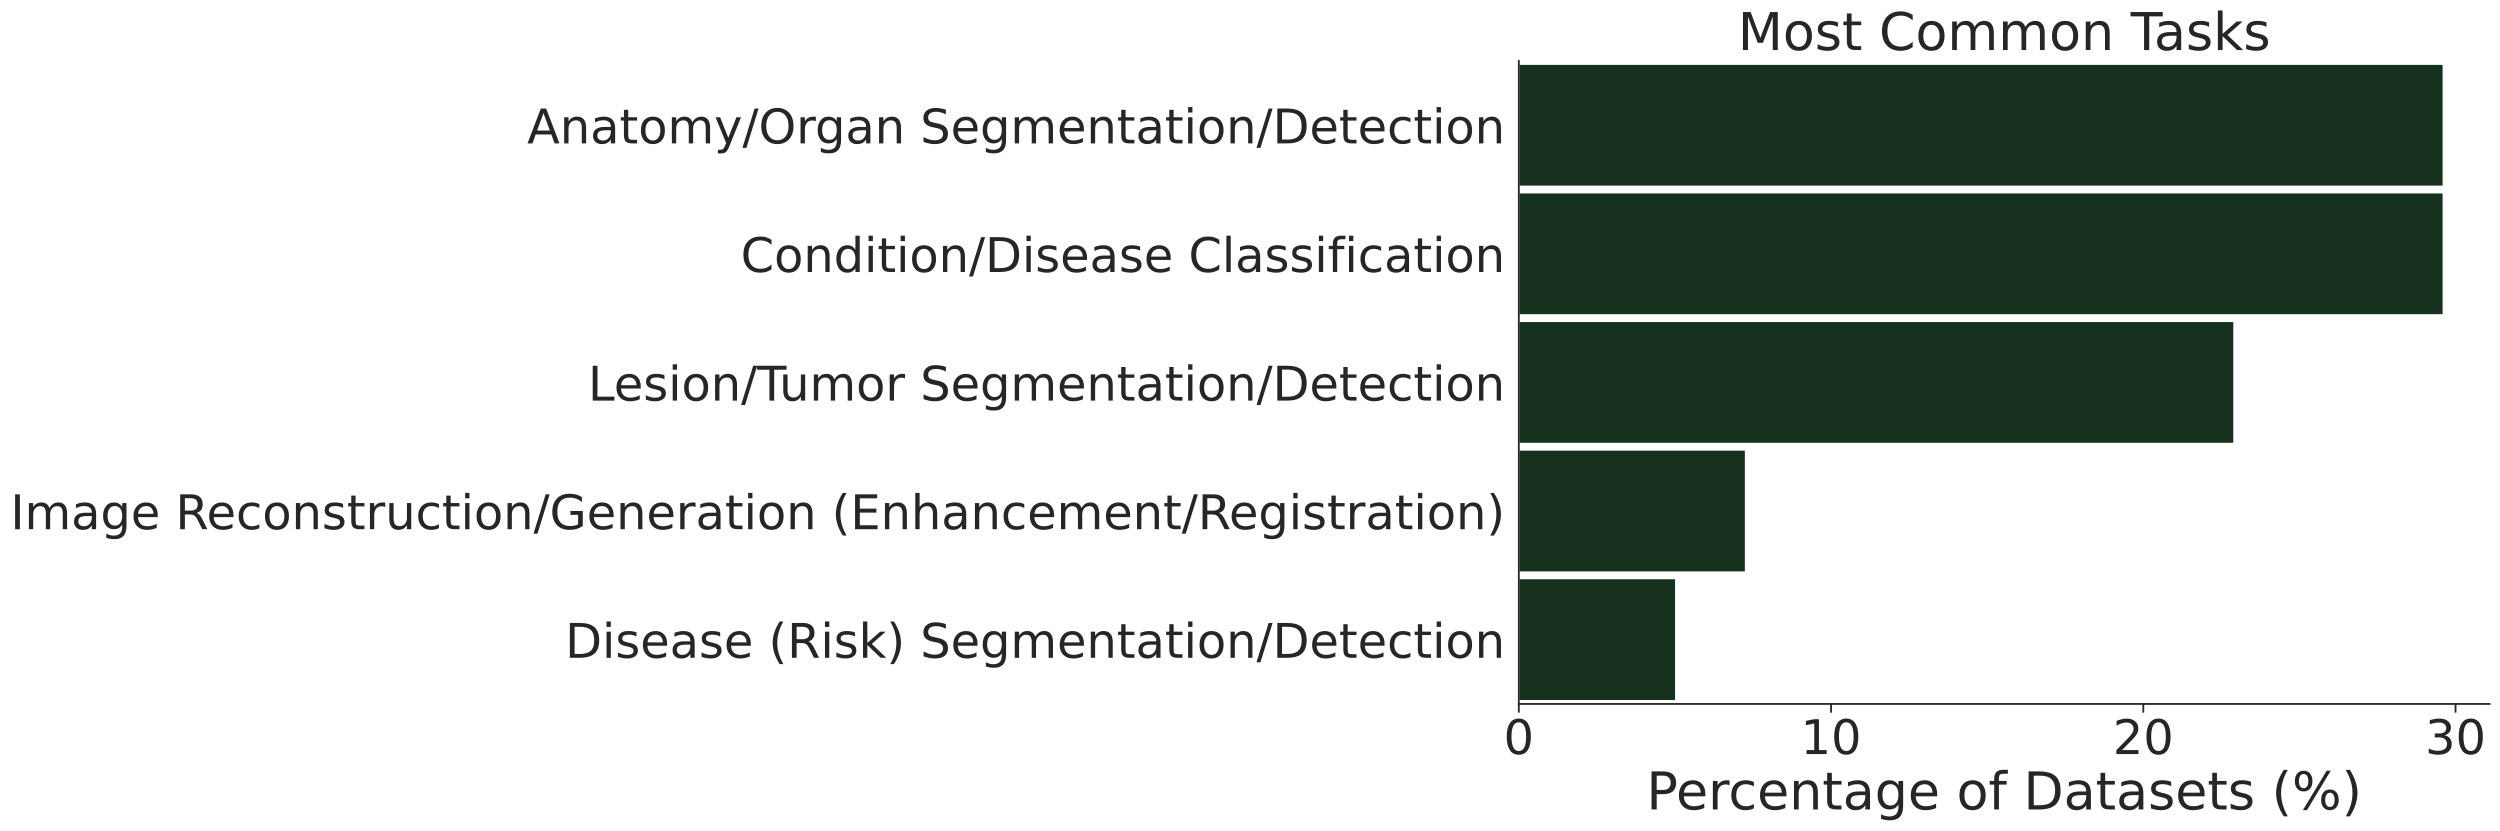
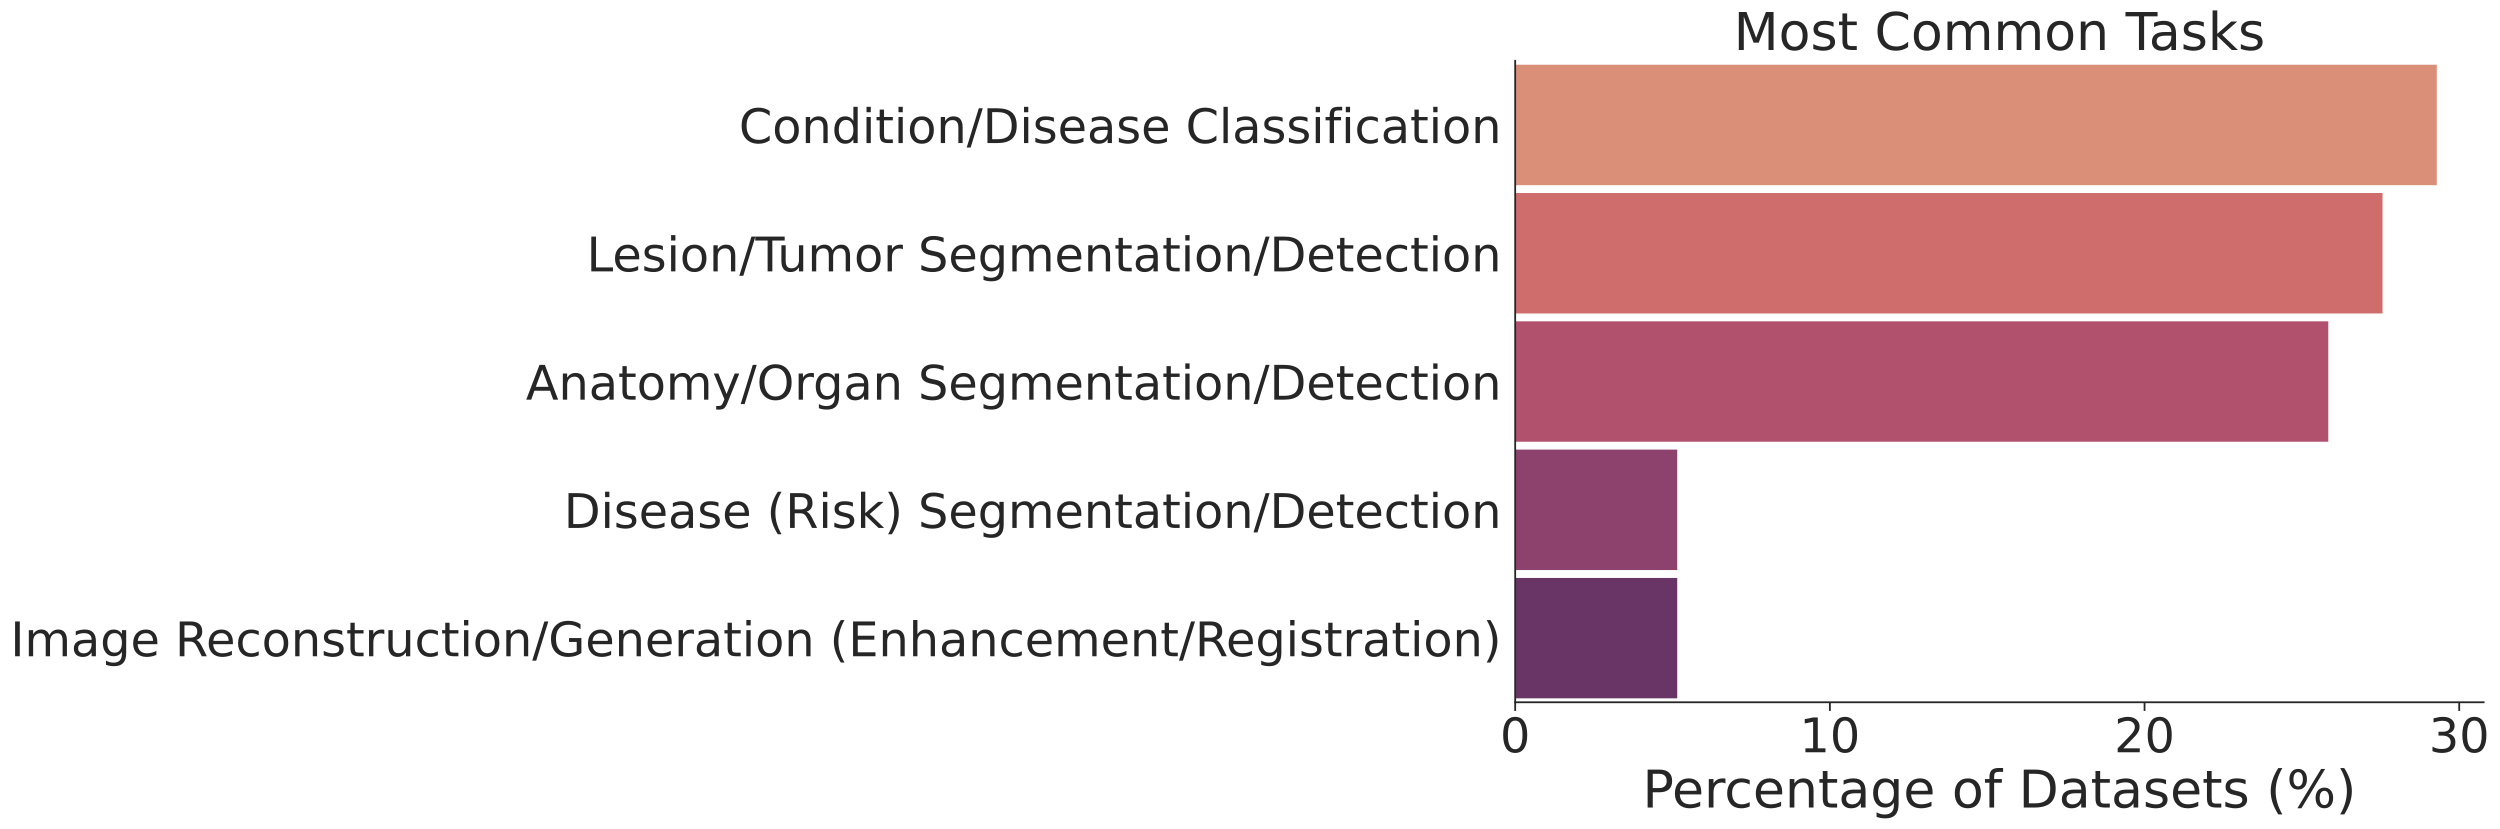
- <svg xmlns="http://www.w3.org/2000/svg" xmlns:xlink="http://www.w3.org/1999/xlink" width="1724.435pt" height="573.04pt" viewBox="0 0 1724.435 573.04" version="1.1">
+ <svg xmlns="http://www.w3.org/2000/svg" xmlns:xlink="http://www.w3.org/1999/xlink" width="1728.551pt" height="573.04pt" viewBox="0 0 1728.551 573.04" version="1.1">
  <defs>
    <style type="text/css">*{stroke-linejoin: round; stroke-linecap: butt}</style>
  </defs>
  <g id="figure_1">
    <g id="patch_1">
-       <path d="M -0 573.04  L 1724.435 573.04  L 1724.435 0  L -0 0  z " style="fill: #ffffff" />
+       <path d="M -0 573.04  L 1728.551 573.04  L 1728.551 0  L -0 0  z " style="fill: #ffffff" />
    </g>
    <g id="axes_1">
      <g id="patch_2">
        <path d="M 1047.635 485.561  L 1717.235 485.561  L 1717.235 42.041  L 1047.635 42.041  z " style="fill: #ffffff" />
      </g>
      <g id="matplotlib.axis_1">
        <g id="xtick_1">
          <g id="line2d_1">
            <defs>
-               <path id="m3daeae4d17" d="M 0 0  L 0 6  " style="stroke: #262626; stroke-width: 1.25" />
+               <path id="m8805dc5b0b" d="M 0 0  L 0 6  " style="stroke: #262626; stroke-width: 1.25" />
            </defs>
            <g>
-               <use xlink:href="#m3daeae4d17" x="1047.635" y="485.561" style="fill: #262626; stroke: #262626; stroke-width: 1.25" />
+               <use xlink:href="#m8805dc5b0b" x="1047.635" y="485.561" style="fill: #262626; stroke: #262626; stroke-width: 1.25" />
            </g>
          </g>
          <g id="text_1">
            <g style="fill: #262626" transform="translate(1037.137 520.1361) scale(0.33 -0.33)">
              <defs>
                <path id="DejaVuSans-30" d="M 2034 4250  Q 1547 4250 1301 3770  Q 1056 3291 1056 2328  Q 1056 1369 1301 889  Q 1547 409 2034 409  Q 2525 409 2770 889  Q 3016 1369 3016 2328  Q 3016 3291 2770 3770  Q 2525 4250 2034 4250  z M 2034 4750  Q 2819 4750 3233 4129  Q 3647 3509 3647 2328  Q 3647 1150 3233 529  Q 2819 -91 2034 -91  Q 1250 -91 836 529  Q 422 1150 422 2328  Q 422 3509 836 4129  Q 1250 4750 2034 4750  z " transform="scale(0.015625)" />
              </defs>
              <use xlink:href="#DejaVuSans-30" />
            </g>
          </g>
        </g>
        <g id="xtick_2">
          <g id="line2d_2">
            <g>
-               <use xlink:href="#m3daeae4d17" x="1263.014" y="485.561" style="fill: #262626; stroke: #262626; stroke-width: 1.25" />
+               <use xlink:href="#m8805dc5b0b" x="1265.209" y="485.561" style="fill: #262626; stroke: #262626; stroke-width: 1.25" />
            </g>
          </g>
          <g id="text_2">
-             <g style="fill: #262626" transform="translate(1242.018 520.1361) scale(0.33 -0.33)">
+             <g style="fill: #262626" transform="translate(1244.212 520.1361) scale(0.33 -0.33)">
              <defs>
                <path id="DejaVuSans-31" d="M 794 531  L 1825 531  L 1825 4091  L 703 3866  L 703 4441  L 1819 4666  L 2450 4666  L 2450 531  L 3481 531  L 3481 0  L 794 0  L 794 531  z " transform="scale(0.015625)" />
              </defs>
              <use xlink:href="#DejaVuSans-31" />
              <use xlink:href="#DejaVuSans-30" x="63.623" />
            </g>
          </g>
        </g>
        <g id="xtick_3">
          <g id="line2d_3">
            <g>
-               <use xlink:href="#m3daeae4d17" x="1478.393" y="485.561" style="fill: #262626; stroke: #262626; stroke-width: 1.25" />
+               <use xlink:href="#m8805dc5b0b" x="1482.782" y="485.561" style="fill: #262626; stroke: #262626; stroke-width: 1.25" />
            </g>
          </g>
          <g id="text_3">
-             <g style="fill: #262626" transform="translate(1457.397 520.1361) scale(0.33 -0.33)">
+             <g style="fill: #262626" transform="translate(1461.785 520.1361) scale(0.33 -0.33)">
              <defs>
                <path id="DejaVuSans-32" d="M 1228 531  L 3431 531  L 3431 0  L 469 0  L 469 531  Q 828 903 1448 1529  Q 2069 2156 2228 2338  Q 2531 2678 2651 2914  Q 2772 3150 2772 3378  Q 2772 3750 2511 3984  Q 2250 4219 1831 4219  Q 1534 4219 1204 4116  Q 875 4013 500 3803  L 500 4441  Q 881 4594 1212 4672  Q 1544 4750 1819 4750  Q 2544 4750 2975 4387  Q 3406 4025 3406 3419  Q 3406 3131 3298 2873  Q 3191 2616 2906 2266  Q 2828 2175 2409 1742  Q 1991 1309 1228 531  z " transform="scale(0.015625)" />
              </defs>
              <use xlink:href="#DejaVuSans-32" />
              <use xlink:href="#DejaVuSans-30" x="63.623" />
            </g>
          </g>
        </g>
        <g id="xtick_4">
          <g id="line2d_4">
            <g>
-               <use xlink:href="#m3daeae4d17" x="1693.772" y="485.561" style="fill: #262626; stroke: #262626; stroke-width: 1.25" />
+               <use xlink:href="#m8805dc5b0b" x="1700.355" y="485.561" style="fill: #262626; stroke: #262626; stroke-width: 1.25" />
            </g>
          </g>
          <g id="text_4">
-             <g style="fill: #262626" transform="translate(1672.776 520.1361) scale(0.33 -0.33)">
+             <g style="fill: #262626" transform="translate(1679.359 520.1361) scale(0.33 -0.33)">
              <defs>
                <path id="DejaVuSans-33" d="M 2597 2516  Q 3050 2419 3304 2112  Q 3559 1806 3559 1356  Q 3559 666 3084 287  Q 2609 -91 1734 -91  Q 1441 -91 1130 -33  Q 819 25 488 141  L 488 750  Q 750 597 1062 519  Q 1375 441 1716 441  Q 2309 441 2620 675  Q 2931 909 2931 1356  Q 2931 1769 2642 2001  Q 2353 2234 1838 2234  L 1294 2234  L 1294 2753  L 1863 2753  Q 2328 2753 2575 2939  Q 2822 3125 2822 3475  Q 2822 3834 2567 4026  Q 2313 4219 1838 4219  Q 1578 4219 1281 4162  Q 984 4106 628 3988  L 628 4550  Q 988 4650 1302 4700  Q 1616 4750 1894 4750  Q 2613 4750 3031 4423  Q 3450 4097 3450 3541  Q 3450 3153 3228 2886  Q 3006 2619 2597 2516  z " transform="scale(0.015625)" />
              </defs>
              <use xlink:href="#DejaVuSans-33" />
              <use xlink:href="#DejaVuSans-30" x="63.623" />
            </g>
          </g>
        </g>
        <g id="text_5">
          <g style="fill: #262626" transform="translate(1135.67 558.3534) scale(0.36 -0.36)">
            <defs>
              <path id="DejaVuSans-50" d="M 1259 4147  L 1259 2394  L 2053 2394  Q 2494 2394 2734 2622  Q 2975 2850 2975 3272  Q 2975 3691 2734 3919  Q 2494 4147 2053 4147  L 1259 4147  z M 628 4666  L 2053 4666  Q 2838 4666 3239 4311  Q 3641 3956 3641 3272  Q 3641 2581 3239 2228  Q 2838 1875 2053 1875  L 1259 1875  L 1259 0  L 628 0  L 628 4666  z " transform="scale(0.015625)" />
              <path id="DejaVuSans-65" d="M 3597 1894  L 3597 1613  L 953 1613  Q 991 1019 1311 708  Q 1631 397 2203 397  Q 2534 397 2845 478  Q 3156 559 3463 722  L 3463 178  Q 3153 47 2828 -22  Q 2503 -91 2169 -91  Q 1331 -91 842 396  Q 353 884 353 1716  Q 353 2575 817 3079  Q 1281 3584 2069 3584  Q 2775 3584 3186 3129  Q 3597 2675 3597 1894  z M 3022 2063  Q 3016 2534 2758 2815  Q 2500 3097 2075 3097  Q 1594 3097 1305 2825  Q 1016 2553 972 2059  L 3022 2063  z " transform="scale(0.015625)" />
              <path id="DejaVuSans-72" d="M 2631 2963  Q 2534 3019 2420 3045  Q 2306 3072 2169 3072  Q 1681 3072 1420 2755  Q 1159 2438 1159 1844  L 1159 0  L 581 0  L 581 3500  L 1159 3500  L 1159 2956  Q 1341 3275 1631 3429  Q 1922 3584 2338 3584  Q 2397 3584 2469 3576  Q 2541 3569 2628 3553  L 2631 2963  z " transform="scale(0.015625)" />
              <path id="DejaVuSans-63" d="M 3122 3366  L 3122 2828  Q 2878 2963 2633 3030  Q 2388 3097 2138 3097  Q 1578 3097 1268 2742  Q 959 2388 959 1747  Q 959 1106 1268 751  Q 1578 397 2138 397  Q 2388 397 2633 464  Q 2878 531 3122 666  L 3122 134  Q 2881 22 2623 -34  Q 2366 -91 2075 -91  Q 1284 -91 818 406  Q 353 903 353 1747  Q 353 2603 823 3093  Q 1294 3584 2113 3584  Q 2378 3584 2631 3529  Q 2884 3475 3122 3366  z " transform="scale(0.015625)" />
              <path id="DejaVuSans-6e" d="M 3513 2113  L 3513 0  L 2938 0  L 2938 2094  Q 2938 2591 2744 2837  Q 2550 3084 2163 3084  Q 1697 3084 1428 2787  Q 1159 2491 1159 1978  L 1159 0  L 581 0  L 581 3500  L 1159 3500  L 1159 2956  Q 1366 3272 1645 3428  Q 1925 3584 2291 3584  Q 2894 3584 3203 3211  Q 3513 2838 3513 2113  z " transform="scale(0.015625)" />
              <path id="DejaVuSans-74" d="M 1172 4494  L 1172 3500  L 2356 3500  L 2356 3053  L 1172 3053  L 1172 1153  Q 1172 725 1289 603  Q 1406 481 1766 481  L 2356 481  L 2356 0  L 1766 0  Q 1100 0 847 248  Q 594 497 594 1153  L 594 3053  L 172 3053  L 172 3500  L 594 3500  L 594 4494  L 1172 4494  z " transform="scale(0.015625)" />
              <path id="DejaVuSans-61" d="M 2194 1759  Q 1497 1759 1228 1600  Q 959 1441 959 1056  Q 959 750 1161 570  Q 1363 391 1709 391  Q 2188 391 2477 730  Q 2766 1069 2766 1631  L 2766 1759  L 2194 1759  z M 3341 1997  L 3341 0  L 2766 0  L 2766 531  Q 2569 213 2275 61  Q 1981 -91 1556 -91  Q 1019 -91 701 211  Q 384 513 384 1019  Q 384 1609 779 1909  Q 1175 2209 1959 2209  L 2766 2209  L 2766 2266  Q 2766 2663 2505 2880  Q 2244 3097 1772 3097  Q 1472 3097 1187 3025  Q 903 2953 641 2809  L 641 3341  Q 956 3463 1253 3523  Q 1550 3584 1831 3584  Q 2591 3584 2966 3190  Q 3341 2797 3341 1997  z " transform="scale(0.015625)" />
              <path id="DejaVuSans-67" d="M 2906 1791  Q 2906 2416 2648 2759  Q 2391 3103 1925 3103  Q 1463 3103 1205 2759  Q 947 2416 947 1791  Q 947 1169 1205 825  Q 1463 481 1925 481  Q 2391 481 2648 825  Q 2906 1169 2906 1791  z M 3481 434  Q 3481 -459 3084 -895  Q 2688 -1331 1869 -1331  Q 1566 -1331 1297 -1286  Q 1028 -1241 775 -1147  L 775 -588  Q 1028 -725 1275 -790  Q 1522 -856 1778 -856  Q 2344 -856 2625 -561  Q 2906 -266 2906 331  L 2906 616  Q 2728 306 2450 153  Q 2172 0 1784 0  Q 1141 0 747 490  Q 353 981 353 1791  Q 353 2603 747 3093  Q 1141 3584 1784 3584  Q 2172 3584 2450 3431  Q 2728 3278 2906 2969  L 2906 3500  L 3481 3500  L 3481 434  z " transform="scale(0.015625)" />
              <path id="DejaVuSans-20" transform="scale(0.015625)" />
              <path id="DejaVuSans-6f" d="M 1959 3097  Q 1497 3097 1228 2736  Q 959 2375 959 1747  Q 959 1119 1226 758  Q 1494 397 1959 397  Q 2419 397 2687 759  Q 2956 1122 2956 1747  Q 2956 2369 2687 2733  Q 2419 3097 1959 3097  z M 1959 3584  Q 2709 3584 3137 3096  Q 3566 2609 3566 1747  Q 3566 888 3137 398  Q 2709 -91 1959 -91  Q 1206 -91 779 398  Q 353 888 353 1747  Q 353 2609 779 3096  Q 1206 3584 1959 3584  z " transform="scale(0.015625)" />
              <path id="DejaVuSans-66" d="M 2375 4863  L 2375 4384  L 1825 4384  Q 1516 4384 1395 4259  Q 1275 4134 1275 3809  L 1275 3500  L 2222 3500  L 2222 3053  L 1275 3053  L 1275 0  L 697 0  L 697 3053  L 147 3053  L 147 3500  L 697 3500  L 697 3744  Q 697 4328 969 4595  Q 1241 4863 1831 4863  L 2375 4863  z " transform="scale(0.015625)" />
              <path id="DejaVuSans-44" d="M 1259 4147  L 1259 519  L 2022 519  Q 2988 519 3436 956  Q 3884 1394 3884 2338  Q 3884 3275 3436 3711  Q 2988 4147 2022 4147  L 1259 4147  z M 628 4666  L 1925 4666  Q 3281 4666 3915 4102  Q 4550 3538 4550 2338  Q 4550 1131 3912 565  Q 3275 0 1925 0  L 628 0  L 628 4666  z " transform="scale(0.015625)" />
              <path id="DejaVuSans-73" d="M 2834 3397  L 2834 2853  Q 2591 2978 2328 3040  Q 2066 3103 1784 3103  Q 1356 3103 1142 2972  Q 928 2841 928 2578  Q 928 2378 1081 2264  Q 1234 2150 1697 2047  L 1894 2003  Q 2506 1872 2764 1633  Q 3022 1394 3022 966  Q 3022 478 2636 193  Q 2250 -91 1575 -91  Q 1294 -91 989 -36  Q 684 19 347 128  L 347 722  Q 666 556 975 473  Q 1284 391 1588 391  Q 1994 391 2212 530  Q 2431 669 2431 922  Q 2431 1156 2273 1281  Q 2116 1406 1581 1522  L 1381 1569  Q 847 1681 609 1914  Q 372 2147 372 2553  Q 372 3047 722 3315  Q 1072 3584 1716 3584  Q 2034 3584 2315 3537  Q 2597 3491 2834 3397  z " transform="scale(0.015625)" />
              <path id="DejaVuSans-28" d="M 1984 4856  Q 1566 4138 1362 3434  Q 1159 2731 1159 2009  Q 1159 1288 1364 580  Q 1569 -128 1984 -844  L 1484 -844  Q 1016 -109 783 600  Q 550 1309 550 2009  Q 550 2706 781 3412  Q 1013 4119 1484 4856  L 1984 4856  z " transform="scale(0.015625)" />
              <path id="DejaVuSans-25" d="M 4653 2053  Q 4381 2053 4226 1822  Q 4072 1591 4072 1178  Q 4072 772 4226 539  Q 4381 306 4653 306  Q 4919 306 5073 539  Q 5228 772 5228 1178  Q 5228 1588 5073 1820  Q 4919 2053 4653 2053  z M 4653 2450  Q 5147 2450 5437 2106  Q 5728 1763 5728 1178  Q 5728 594 5436 251  Q 5144 -91 4653 -91  Q 4153 -91 3862 251  Q 3572 594 3572 1178  Q 3572 1766 3864 2108  Q 4156 2450 4653 2450  z M 1428 4353  Q 1159 4353 1004 4120  Q 850 3888 850 3481  Q 850 3069 1003 2837  Q 1156 2606 1428 2606  Q 1700 2606 1854 2837  Q 2009 3069 2009 3481  Q 2009 3884 1853 4118  Q 1697 4353 1428 4353  z M 4250 4750  L 4750 4750  L 1831 -91  L 1331 -91  L 4250 4750  z M 1428 4750  Q 1922 4750 2215 4408  Q 2509 4066 2509 3481  Q 2509 2891 2217 2550  Q 1925 2209 1428 2209  Q 931 2209 642 2551  Q 353 2894 353 3481  Q 353 4063 643 4406  Q 934 4750 1428 4750  z " transform="scale(0.015625)" />
              <path id="DejaVuSans-29" d="M 513 4856  L 1013 4856  Q 1481 4119 1714 3412  Q 1947 2706 1947 2009  Q 1947 1309 1714 600  Q 1481 -109 1013 -844  L 513 -844  Q 928 -128 1133 580  Q 1338 1288 1338 2009  Q 1338 2731 1133 3434  Q 928 4138 513 4856  z " transform="scale(0.015625)" />
            </defs>
            <use xlink:href="#DejaVuSans-50" />
            <use xlink:href="#DejaVuSans-65" x="56.678" />
            <use xlink:href="#DejaVuSans-72" x="118.201" />
            <use xlink:href="#DejaVuSans-63" x="157.064" />
            <use xlink:href="#DejaVuSans-65" x="212.045" />
            <use xlink:href="#DejaVuSans-6e" x="273.568" />
            <use xlink:href="#DejaVuSans-74" x="336.947" />
            <use xlink:href="#DejaVuSans-61" x="376.156" />
            <use xlink:href="#DejaVuSans-67" x="437.436" />
            <use xlink:href="#DejaVuSans-65" x="500.912" />
            <use xlink:href="#DejaVuSans-20" x="562.436" />
            <use xlink:href="#DejaVuSans-6f" x="594.223" />
            <use xlink:href="#DejaVuSans-66" x="655.404" />
            <use xlink:href="#DejaVuSans-20" x="690.609" />
            <use xlink:href="#DejaVuSans-44" x="722.396" />
            <use xlink:href="#DejaVuSans-61" x="799.398" />
            <use xlink:href="#DejaVuSans-74" x="860.678" />
            <use xlink:href="#DejaVuSans-61" x="899.887" />
            <use xlink:href="#DejaVuSans-73" x="961.166" />
            <use xlink:href="#DejaVuSans-65" x="1013.266" />
            <use xlink:href="#DejaVuSans-74" x="1074.789" />
            <use xlink:href="#DejaVuSans-73" x="1113.998" />
            <use xlink:href="#DejaVuSans-20" x="1166.098" />
            <use xlink:href="#DejaVuSans-28" x="1197.885" />
            <use xlink:href="#DejaVuSans-25" x="1236.898" />
            <use xlink:href="#DejaVuSans-29" x="1331.918" />
          </g>
        </g>
      </g>
      <g id="matplotlib.axis_2">
        <g id="ytick_1">
          <g id="text_6">
-             <g style="fill: #262626" transform="translate(363.5948 98.93067) scale(0.33 -0.33)">
+             <g style="fill: #262626" transform="translate(510.9141 98.93067) scale(0.33 -0.33)">
+               <defs>
+                 <path id="DejaVuSans-43" d="M 4122 4306  L 4122 3641  Q 3803 3938 3442 4084  Q 3081 4231 2675 4231  Q 1875 4231 1450 3742  Q 1025 3253 1025 2328  Q 1025 1406 1450 917  Q 1875 428 2675 428  Q 3081 428 3442 575  Q 3803 722 4122 1019  L 4122 359  Q 3791 134 3420 21  Q 3050 -91 2638 -91  Q 1578 -91 968 557  Q 359 1206 359 2328  Q 359 3453 968 4101  Q 1578 4750 2638 4750  Q 3056 4750 3426 4639  Q 3797 4528 4122 4306  z " transform="scale(0.015625)" />
+                 <path id="DejaVuSans-64" d="M 2906 2969  L 2906 4863  L 3481 4863  L 3481 0  L 2906 0  L 2906 525  Q 2725 213 2448 61  Q 2172 -91 1784 -91  Q 1150 -91 751 415  Q 353 922 353 1747  Q 353 2572 751 3078  Q 1150 3584 1784 3584  Q 2172 3584 2448 3432  Q 2725 3281 2906 2969  z M 947 1747  Q 947 1113 1208 752  Q 1469 391 1925 391  Q 2381 391 2643 752  Q 2906 1113 2906 1747  Q 2906 2381 2643 2742  Q 2381 3103 1925 3103  Q 1469 3103 1208 2742  Q 947 2381 947 1747  z " transform="scale(0.015625)" />
+                 <path id="DejaVuSans-69" d="M 603 3500  L 1178 3500  L 1178 0  L 603 0  L 603 3500  z M 603 4863  L 1178 4863  L 1178 4134  L 603 4134  L 603 4863  z " transform="scale(0.015625)" />
+                 <path id="DejaVuSans-2f" d="M 1625 4666  L 2156 4666  L 531 -594  L 0 -594  L 1625 4666  z " transform="scale(0.015625)" />
+                 <path id="DejaVuSans-6c" d="M 603 4863  L 1178 4863  L 1178 0  L 603 0  L 603 4863  z " transform="scale(0.015625)" />
+               </defs>
+               <use xlink:href="#DejaVuSans-43" />
+               <use xlink:href="#DejaVuSans-6f" x="69.824" />
+               <use xlink:href="#DejaVuSans-6e" x="131.006" />
+               <use xlink:href="#DejaVuSans-64" x="194.385" />
+               <use xlink:href="#DejaVuSans-69" x="257.861" />
+               <use xlink:href="#DejaVuSans-74" x="285.645" />
+               <use xlink:href="#DejaVuSans-69" x="324.854" />
+               <use xlink:href="#DejaVuSans-6f" x="352.637" />
+               <use xlink:href="#DejaVuSans-6e" x="413.818" />
+               <use xlink:href="#DejaVuSans-2f" x="477.197" />
+               <use xlink:href="#DejaVuSans-44" x="510.889" />
+               <use xlink:href="#DejaVuSans-69" x="587.891" />
+               <use xlink:href="#DejaVuSans-73" x="615.674" />
+               <use xlink:href="#DejaVuSans-65" x="667.773" />
+               <use xlink:href="#DejaVuSans-61" x="729.297" />
+               <use xlink:href="#DejaVuSans-73" x="790.576" />
+               <use xlink:href="#DejaVuSans-65" x="842.676" />
+               <use xlink:href="#DejaVuSans-20" x="904.199" />
+               <use xlink:href="#DejaVuSans-43" x="935.986" />
+               <use xlink:href="#DejaVuSans-6c" x="1005.811" />
+               <use xlink:href="#DejaVuSans-61" x="1033.594" />
+               <use xlink:href="#DejaVuSans-73" x="1094.873" />
+               <use xlink:href="#DejaVuSans-73" x="1146.973" />
+               <use xlink:href="#DejaVuSans-69" x="1199.072" />
+               <use xlink:href="#DejaVuSans-66" x="1226.855" />
+               <use xlink:href="#DejaVuSans-69" x="1262.061" />
+               <use xlink:href="#DejaVuSans-63" x="1289.844" />
+               <use xlink:href="#DejaVuSans-61" x="1344.824" />
+               <use xlink:href="#DejaVuSans-74" x="1406.104" />
+               <use xlink:href="#DejaVuSans-69" x="1445.312" />
+               <use xlink:href="#DejaVuSans-6f" x="1473.096" />
+               <use xlink:href="#DejaVuSans-6e" x="1534.277" />
+             </g>
+           </g>
+         </g>
+         <g id="ytick_2">
+           <g id="text_7">
+             <g style="fill: #262626" transform="translate(405.6028 187.6347) scale(0.33 -0.33)">
+               <defs>
+                 <path id="DejaVuSans-4c" d="M 628 4666  L 1259 4666  L 1259 531  L 3531 531  L 3531 0  L 628 0  L 628 4666  z " transform="scale(0.015625)" />
+                 <path id="DejaVuSans-54" d="M -19 4666  L 3928 4666  L 3928 4134  L 2272 4134  L 2272 0  L 1638 0  L 1638 4134  L -19 4134  L -19 4666  z " transform="scale(0.015625)" />
+                 <path id="DejaVuSans-75" d="M 544 1381  L 544 3500  L 1119 3500  L 1119 1403  Q 1119 906 1312 657  Q 1506 409 1894 409  Q 2359 409 2629 706  Q 2900 1003 2900 1516  L 2900 3500  L 3475 3500  L 3475 0  L 2900 0  L 2900 538  Q 2691 219 2414 64  Q 2138 -91 1772 -91  Q 1169 -91 856 284  Q 544 659 544 1381  z M 1991 3584  L 1991 3584  z " transform="scale(0.015625)" />
+                 <path id="DejaVuSans-6d" d="M 3328 2828  Q 3544 3216 3844 3400  Q 4144 3584 4550 3584  Q 5097 3584 5394 3201  Q 5691 2819 5691 2113  L 5691 0  L 5113 0  L 5113 2094  Q 5113 2597 4934 2840  Q 4756 3084 4391 3084  Q 3944 3084 3684 2787  Q 3425 2491 3425 1978  L 3425 0  L 2847 0  L 2847 2094  Q 2847 2600 2669 2842  Q 2491 3084 2119 3084  Q 1678 3084 1418 2786  Q 1159 2488 1159 1978  L 1159 0  L 581 0  L 581 3500  L 1159 3500  L 1159 2956  Q 1356 3278 1631 3431  Q 1906 3584 2284 3584  Q 2666 3584 2933 3390  Q 3200 3197 3328 2828  z " transform="scale(0.015625)" />
+                 <path id="DejaVuSans-53" d="M 3425 4513  L 3425 3897  Q 3066 4069 2747 4153  Q 2428 4238 2131 4238  Q 1616 4238 1336 4038  Q 1056 3838 1056 3469  Q 1056 3159 1242 3001  Q 1428 2844 1947 2747  L 2328 2669  Q 3034 2534 3370 2195  Q 3706 1856 3706 1288  Q 3706 609 3251 259  Q 2797 -91 1919 -91  Q 1588 -91 1214 -16  Q 841 59 441 206  L 441 856  Q 825 641 1194 531  Q 1563 422 1919 422  Q 2459 422 2753 634  Q 3047 847 3047 1241  Q 3047 1584 2836 1778  Q 2625 1972 2144 2069  L 1759 2144  Q 1053 2284 737 2584  Q 422 2884 422 3419  Q 422 4038 858 4394  Q 1294 4750 2059 4750  Q 2388 4750 2728 4690  Q 3069 4631 3425 4513  z " transform="scale(0.015625)" />
+               </defs>
+               <use xlink:href="#DejaVuSans-4c" />
+               <use xlink:href="#DejaVuSans-65" x="53.963" />
+               <use xlink:href="#DejaVuSans-73" x="115.486" />
+               <use xlink:href="#DejaVuSans-69" x="167.586" />
+               <use xlink:href="#DejaVuSans-6f" x="195.369" />
+               <use xlink:href="#DejaVuSans-6e" x="256.551" />
+               <use xlink:href="#DejaVuSans-2f" x="319.93" />
+               <use xlink:href="#DejaVuSans-54" x="353.621" />
+               <use xlink:href="#DejaVuSans-75" x="399.58" />
+               <use xlink:href="#DejaVuSans-6d" x="462.959" />
+               <use xlink:href="#DejaVuSans-6f" x="560.371" />
+               <use xlink:href="#DejaVuSans-72" x="621.553" />
+               <use xlink:href="#DejaVuSans-20" x="662.666" />
+               <use xlink:href="#DejaVuSans-53" x="694.453" />
+               <use xlink:href="#DejaVuSans-65" x="757.93" />
+               <use xlink:href="#DejaVuSans-67" x="819.453" />
+               <use xlink:href="#DejaVuSans-6d" x="882.93" />
+               <use xlink:href="#DejaVuSans-65" x="980.342" />
+               <use xlink:href="#DejaVuSans-6e" x="1041.865" />
+               <use xlink:href="#DejaVuSans-74" x="1105.244" />
+               <use xlink:href="#DejaVuSans-61" x="1144.453" />
+               <use xlink:href="#DejaVuSans-74" x="1205.732" />
+               <use xlink:href="#DejaVuSans-69" x="1244.941" />
+               <use xlink:href="#DejaVuSans-6f" x="1272.725" />
+               <use xlink:href="#DejaVuSans-6e" x="1333.906" />
+               <use xlink:href="#DejaVuSans-2f" x="1397.285" />
+               <use xlink:href="#DejaVuSans-44" x="1430.977" />
+               <use xlink:href="#DejaVuSans-65" x="1507.979" />
+               <use xlink:href="#DejaVuSans-74" x="1569.502" />
+               <use xlink:href="#DejaVuSans-65" x="1608.711" />
+               <use xlink:href="#DejaVuSans-63" x="1670.234" />
+               <use xlink:href="#DejaVuSans-74" x="1725.215" />
+               <use xlink:href="#DejaVuSans-69" x="1764.424" />
+               <use xlink:href="#DejaVuSans-6f" x="1792.207" />
+               <use xlink:href="#DejaVuSans-6e" x="1853.389" />
+             </g>
+           </g>
+         </g>
+         <g id="ytick_3">
+           <g id="text_8">
+             <g style="fill: #262626" transform="translate(363.5948 276.3387) scale(0.33 -0.33)">
              <defs>
                <path id="DejaVuSans-41" d="M 2188 4044  L 1331 1722  L 3047 1722  L 2188 4044  z M 1831 4666  L 2547 4666  L 4325 0  L 3669 0  L 3244 1197  L 1141 1197  L 716 0  L 50 0  L 1831 4666  z " transform="scale(0.015625)" />
-                 <path id="DejaVuSans-6d" d="M 3328 2828  Q 3544 3216 3844 3400  Q 4144 3584 4550 3584  Q 5097 3584 5394 3201  Q 5691 2819 5691 2113  L 5691 0  L 5113 0  L 5113 2094  Q 5113 2597 4934 2840  Q 4756 3084 4391 3084  Q 3944 3084 3684 2787  Q 3425 2491 3425 1978  L 3425 0  L 2847 0  L 2847 2094  Q 2847 2600 2669 2842  Q 2491 3084 2119 3084  Q 1678 3084 1418 2786  Q 1159 2488 1159 1978  L 1159 0  L 581 0  L 581 3500  L 1159 3500  L 1159 2956  Q 1356 3278 1631 3431  Q 1906 3584 2284 3584  Q 2666 3584 2933 3390  Q 3200 3197 3328 2828  z " transform="scale(0.015625)" />
                <path id="DejaVuSans-79" d="M 2059 -325  Q 1816 -950 1584 -1140  Q 1353 -1331 966 -1331  L 506 -1331  L 506 -850  L 844 -850  Q 1081 -850 1212 -737  Q 1344 -625 1503 -206  L 1606 56  L 191 3500  L 800 3500  L 1894 763  L 2988 3500  L 3597 3500  L 2059 -325  z " transform="scale(0.015625)" />
-                 <path id="DejaVuSans-2f" d="M 1625 4666  L 2156 4666  L 531 -594  L 0 -594  L 1625 4666  z " transform="scale(0.015625)" />
                <path id="DejaVuSans-4f" d="M 2522 4238  Q 1834 4238 1429 3725  Q 1025 3213 1025 2328  Q 1025 1447 1429 934  Q 1834 422 2522 422  Q 3209 422 3611 934  Q 4013 1447 4013 2328  Q 4013 3213 3611 3725  Q 3209 4238 2522 4238  z M 2522 4750  Q 3503 4750 4090 4092  Q 4678 3434 4678 2328  Q 4678 1225 4090 567  Q 3503 -91 2522 -91  Q 1538 -91 948 565  Q 359 1222 359 2328  Q 359 3434 948 4092  Q 1538 4750 2522 4750  z " transform="scale(0.015625)" />
-                 <path id="DejaVuSans-53" d="M 3425 4513  L 3425 3897  Q 3066 4069 2747 4153  Q 2428 4238 2131 4238  Q 1616 4238 1336 4038  Q 1056 3838 1056 3469  Q 1056 3159 1242 3001  Q 1428 2844 1947 2747  L 2328 2669  Q 3034 2534 3370 2195  Q 3706 1856 3706 1288  Q 3706 609 3251 259  Q 2797 -91 1919 -91  Q 1588 -91 1214 -16  Q 841 59 441 206  L 441 856  Q 825 641 1194 531  Q 1563 422 1919 422  Q 2459 422 2753 634  Q 3047 847 3047 1241  Q 3047 1584 2836 1778  Q 2625 1972 2144 2069  L 1759 2144  Q 1053 2284 737 2584  Q 422 2884 422 3419  Q 422 4038 858 4394  Q 1294 4750 2059 4750  Q 2388 4750 2728 4690  Q 3069 4631 3425 4513  z " transform="scale(0.015625)" />
-                 <path id="DejaVuSans-69" d="M 603 3500  L 1178 3500  L 1178 0  L 603 0  L 603 3500  z M 603 4863  L 1178 4863  L 1178 4134  L 603 4134  L 603 4863  z " transform="scale(0.015625)" />
              </defs>
              <use xlink:href="#DejaVuSans-41" />
              <use xlink:href="#DejaVuSans-6e" x="68.408" />
              <use xlink:href="#DejaVuSans-61" x="131.787" />
              <use xlink:href="#DejaVuSans-74" x="193.066" />
              <use xlink:href="#DejaVuSans-6f" x="232.275" />
              <use xlink:href="#DejaVuSans-6d" x="293.457" />
              <use xlink:href="#DejaVuSans-79" x="390.869" />
              <use xlink:href="#DejaVuSans-2f" x="450.049" />
              <use xlink:href="#DejaVuSans-4f" x="483.74" />
              <use xlink:href="#DejaVuSans-72" x="562.451" />
              <use xlink:href="#DejaVuSans-67" x="601.814" />
              <use xlink:href="#DejaVuSans-61" x="665.291" />
              <use xlink:href="#DejaVuSans-6e" x="726.57" />
              <use xlink:href="#DejaVuSans-20" x="789.949" />
              <use xlink:href="#DejaVuSans-53" x="821.736" />
              <use xlink:href="#DejaVuSans-65" x="885.213" />
              <use xlink:href="#DejaVuSans-67" x="946.736" />
              <use xlink:href="#DejaVuSans-6d" x="1010.213" />
              <use xlink:href="#DejaVuSans-65" x="1107.625" />
              <use xlink:href="#DejaVuSans-6e" x="1169.148" />
              <use xlink:href="#DejaVuSans-74" x="1232.527" />
              <use xlink:href="#DejaVuSans-61" x="1271.736" />
              <use xlink:href="#DejaVuSans-74" x="1333.016" />
              <use xlink:href="#DejaVuSans-69" x="1372.225" />
              <use xlink:href="#DejaVuSans-6f" x="1400.008" />
              <use xlink:href="#DejaVuSans-6e" x="1461.189" />
              <use xlink:href="#DejaVuSans-2f" x="1524.568" />
              <use xlink:href="#DejaVuSans-44" x="1558.26" />
              <use xlink:href="#DejaVuSans-65" x="1635.262" />
              <use xlink:href="#DejaVuSans-74" x="1696.785" />
              <use xlink:href="#DejaVuSans-65" x="1735.994" />
              <use xlink:href="#DejaVuSans-63" x="1797.518" />
              <use xlink:href="#DejaVuSans-74" x="1852.498" />
              <use xlink:href="#DejaVuSans-69" x="1891.707" />
              <use xlink:href="#DejaVuSans-6f" x="1919.49" />
              <use xlink:href="#DejaVuSans-6e" x="1980.672" />
            </g>
          </g>
        </g>
-         <g id="ytick_2">
-           <g id="text_7">
-             <g style="fill: #262626" transform="translate(510.9141 187.6347) scale(0.33 -0.33)">
-               <defs>
-                 <path id="DejaVuSans-43" d="M 4122 4306  L 4122 3641  Q 3803 3938 3442 4084  Q 3081 4231 2675 4231  Q 1875 4231 1450 3742  Q 1025 3253 1025 2328  Q 1025 1406 1450 917  Q 1875 428 2675 428  Q 3081 428 3442 575  Q 3803 722 4122 1019  L 4122 359  Q 3791 134 3420 21  Q 3050 -91 2638 -91  Q 1578 -91 968 557  Q 359 1206 359 2328  Q 359 3453 968 4101  Q 1578 4750 2638 4750  Q 3056 4750 3426 4639  Q 3797 4528 4122 4306  z " transform="scale(0.015625)" />
-                 <path id="DejaVuSans-64" d="M 2906 2969  L 2906 4863  L 3481 4863  L 3481 0  L 2906 0  L 2906 525  Q 2725 213 2448 61  Q 2172 -91 1784 -91  Q 1150 -91 751 415  Q 353 922 353 1747  Q 353 2572 751 3078  Q 1150 3584 1784 3584  Q 2172 3584 2448 3432  Q 2725 3281 2906 2969  z M 947 1747  Q 947 1113 1208 752  Q 1469 391 1925 391  Q 2381 391 2643 752  Q 2906 1113 2906 1747  Q 2906 2381 2643 2742  Q 2381 3103 1925 3103  Q 1469 3103 1208 2742  Q 947 2381 947 1747  z " transform="scale(0.015625)" />
-                 <path id="DejaVuSans-6c" d="M 603 4863  L 1178 4863  L 1178 0  L 603 0  L 603 4863  z " transform="scale(0.015625)" />
-               </defs>
-               <use xlink:href="#DejaVuSans-43" />
-               <use xlink:href="#DejaVuSans-6f" x="69.824" />
-               <use xlink:href="#DejaVuSans-6e" x="131.006" />
-               <use xlink:href="#DejaVuSans-64" x="194.385" />
-               <use xlink:href="#DejaVuSans-69" x="257.861" />
-               <use xlink:href="#DejaVuSans-74" x="285.645" />
-               <use xlink:href="#DejaVuSans-69" x="324.854" />
-               <use xlink:href="#DejaVuSans-6f" x="352.637" />
-               <use xlink:href="#DejaVuSans-6e" x="413.818" />
-               <use xlink:href="#DejaVuSans-2f" x="477.197" />
-               <use xlink:href="#DejaVuSans-44" x="510.889" />
-               <use xlink:href="#DejaVuSans-69" x="587.891" />
-               <use xlink:href="#DejaVuSans-73" x="615.674" />
-               <use xlink:href="#DejaVuSans-65" x="667.773" />
-               <use xlink:href="#DejaVuSans-61" x="729.297" />
-               <use xlink:href="#DejaVuSans-73" x="790.576" />
-               <use xlink:href="#DejaVuSans-65" x="842.676" />
-               <use xlink:href="#DejaVuSans-20" x="904.199" />
-               <use xlink:href="#DejaVuSans-43" x="935.986" />
-               <use xlink:href="#DejaVuSans-6c" x="1005.811" />
-               <use xlink:href="#DejaVuSans-61" x="1033.594" />
-               <use xlink:href="#DejaVuSans-73" x="1094.873" />
-               <use xlink:href="#DejaVuSans-73" x="1146.973" />
-               <use xlink:href="#DejaVuSans-69" x="1199.072" />
-               <use xlink:href="#DejaVuSans-66" x="1226.855" />
-               <use xlink:href="#DejaVuSans-69" x="1262.061" />
-               <use xlink:href="#DejaVuSans-63" x="1289.844" />
-               <use xlink:href="#DejaVuSans-61" x="1344.824" />
-               <use xlink:href="#DejaVuSans-74" x="1406.104" />
-               <use xlink:href="#DejaVuSans-69" x="1445.312" />
-               <use xlink:href="#DejaVuSans-6f" x="1473.096" />
-               <use xlink:href="#DejaVuSans-6e" x="1534.277" />
-             </g>
-           </g>
-         </g>
-         <g id="ytick_3">
-           <g id="text_8">
-             <g style="fill: #262626" transform="translate(405.6028 276.3387) scale(0.33 -0.33)">
-               <defs>
-                 <path id="DejaVuSans-4c" d="M 628 4666  L 1259 4666  L 1259 531  L 3531 531  L 3531 0  L 628 0  L 628 4666  z " transform="scale(0.015625)" />
-                 <path id="DejaVuSans-54" d="M -19 4666  L 3928 4666  L 3928 4134  L 2272 4134  L 2272 0  L 1638 0  L 1638 4134  L -19 4134  L -19 4666  z " transform="scale(0.015625)" />
-                 <path id="DejaVuSans-75" d="M 544 1381  L 544 3500  L 1119 3500  L 1119 1403  Q 1119 906 1312 657  Q 1506 409 1894 409  Q 2359 409 2629 706  Q 2900 1003 2900 1516  L 2900 3500  L 3475 3500  L 3475 0  L 2900 0  L 2900 538  Q 2691 219 2414 64  Q 2138 -91 1772 -91  Q 1169 -91 856 284  Q 544 659 544 1381  z M 1991 3584  L 1991 3584  z " transform="scale(0.015625)" />
-               </defs>
-               <use xlink:href="#DejaVuSans-4c" />
-               <use xlink:href="#DejaVuSans-65" x="53.963" />
-               <use xlink:href="#DejaVuSans-73" x="115.486" />
-               <use xlink:href="#DejaVuSans-69" x="167.586" />
-               <use xlink:href="#DejaVuSans-6f" x="195.369" />
-               <use xlink:href="#DejaVuSans-6e" x="256.551" />
-               <use xlink:href="#DejaVuSans-2f" x="319.93" />
-               <use xlink:href="#DejaVuSans-54" x="353.621" />
-               <use xlink:href="#DejaVuSans-75" x="399.58" />
-               <use xlink:href="#DejaVuSans-6d" x="462.959" />
-               <use xlink:href="#DejaVuSans-6f" x="560.371" />
-               <use xlink:href="#DejaVuSans-72" x="621.553" />
-               <use xlink:href="#DejaVuSans-20" x="662.666" />
-               <use xlink:href="#DejaVuSans-53" x="694.453" />
-               <use xlink:href="#DejaVuSans-65" x="757.93" />
-               <use xlink:href="#DejaVuSans-67" x="819.453" />
-               <use xlink:href="#DejaVuSans-6d" x="882.93" />
-               <use xlink:href="#DejaVuSans-65" x="980.342" />
-               <use xlink:href="#DejaVuSans-6e" x="1041.865" />
-               <use xlink:href="#DejaVuSans-74" x="1105.244" />
-               <use xlink:href="#DejaVuSans-61" x="1144.453" />
-               <use xlink:href="#DejaVuSans-74" x="1205.732" />
-               <use xlink:href="#DejaVuSans-69" x="1244.941" />
-               <use xlink:href="#DejaVuSans-6f" x="1272.725" />
-               <use xlink:href="#DejaVuSans-6e" x="1333.906" />
-               <use xlink:href="#DejaVuSans-2f" x="1397.285" />
-               <use xlink:href="#DejaVuSans-44" x="1430.977" />
-               <use xlink:href="#DejaVuSans-65" x="1507.979" />
-               <use xlink:href="#DejaVuSans-74" x="1569.502" />
-               <use xlink:href="#DejaVuSans-65" x="1608.711" />
-               <use xlink:href="#DejaVuSans-63" x="1670.234" />
-               <use xlink:href="#DejaVuSans-74" x="1725.215" />
-               <use xlink:href="#DejaVuSans-69" x="1764.424" />
-               <use xlink:href="#DejaVuSans-6f" x="1792.207" />
-               <use xlink:href="#DejaVuSans-6e" x="1853.389" />
-             </g>
-           </g>
-         </g>
        <g id="ytick_4">
          <g id="text_9">
-             <g style="fill: #262626" transform="translate(7.2 365.0427) scale(0.33 -0.33)">
+             <g style="fill: #262626" transform="translate(389.8505 365.0427) scale(0.33 -0.33)">
+               <defs>
+                 <path id="DejaVuSans-52" d="M 2841 2188  Q 3044 2119 3236 1894  Q 3428 1669 3622 1275  L 4263 0  L 3584 0  L 2988 1197  Q 2756 1666 2539 1819  Q 2322 1972 1947 1972  L 1259 1972  L 1259 0  L 628 0  L 628 4666  L 2053 4666  Q 2853 4666 3247 4331  Q 3641 3997 3641 3322  Q 3641 2881 3436 2590  Q 3231 2300 2841 2188  z M 1259 4147  L 1259 2491  L 2053 2491  Q 2509 2491 2742 2702  Q 2975 2913 2975 3322  Q 2975 3731 2742 3939  Q 2509 4147 2053 4147  L 1259 4147  z " transform="scale(0.015625)" />
+                 <path id="DejaVuSans-6b" d="M 581 4863  L 1159 4863  L 1159 1991  L 2875 3500  L 3609 3500  L 1753 1863  L 3688 0  L 2938 0  L 1159 1709  L 1159 0  L 581 0  L 581 4863  z " transform="scale(0.015625)" />
+               </defs>
+               <use xlink:href="#DejaVuSans-44" />
+               <use xlink:href="#DejaVuSans-69" x="77.002" />
+               <use xlink:href="#DejaVuSans-73" x="104.785" />
+               <use xlink:href="#DejaVuSans-65" x="156.885" />
+               <use xlink:href="#DejaVuSans-61" x="218.408" />
+               <use xlink:href="#DejaVuSans-73" x="279.688" />
+               <use xlink:href="#DejaVuSans-65" x="331.787" />
+               <use xlink:href="#DejaVuSans-20" x="393.311" />
+               <use xlink:href="#DejaVuSans-28" x="425.098" />
+               <use xlink:href="#DejaVuSans-52" x="464.111" />
+               <use xlink:href="#DejaVuSans-69" x="533.594" />
+               <use xlink:href="#DejaVuSans-73" x="561.377" />
+               <use xlink:href="#DejaVuSans-6b" x="613.477" />
+               <use xlink:href="#DejaVuSans-29" x="671.387" />
+               <use xlink:href="#DejaVuSans-20" x="710.4" />
+               <use xlink:href="#DejaVuSans-53" x="742.188" />
+               <use xlink:href="#DejaVuSans-65" x="805.664" />
+               <use xlink:href="#DejaVuSans-67" x="867.188" />
+               <use xlink:href="#DejaVuSans-6d" x="930.664" />
+               <use xlink:href="#DejaVuSans-65" x="1028.076" />
+               <use xlink:href="#DejaVuSans-6e" x="1089.6" />
+               <use xlink:href="#DejaVuSans-74" x="1152.979" />
+               <use xlink:href="#DejaVuSans-61" x="1192.188" />
+               <use xlink:href="#DejaVuSans-74" x="1253.467" />
+               <use xlink:href="#DejaVuSans-69" x="1292.676" />
+               <use xlink:href="#DejaVuSans-6f" x="1320.459" />
+               <use xlink:href="#DejaVuSans-6e" x="1381.641" />
+               <use xlink:href="#DejaVuSans-2f" x="1445.02" />
+               <use xlink:href="#DejaVuSans-44" x="1478.711" />
+               <use xlink:href="#DejaVuSans-65" x="1555.713" />
+               <use xlink:href="#DejaVuSans-74" x="1617.236" />
+               <use xlink:href="#DejaVuSans-65" x="1656.445" />
+               <use xlink:href="#DejaVuSans-63" x="1717.969" />
+               <use xlink:href="#DejaVuSans-74" x="1772.949" />
+               <use xlink:href="#DejaVuSans-69" x="1812.158" />
+               <use xlink:href="#DejaVuSans-6f" x="1839.941" />
+               <use xlink:href="#DejaVuSans-6e" x="1901.123" />
+             </g>
+           </g>
+         </g>
+         <g id="ytick_5">
+           <g id="text_10">
+             <g style="fill: #262626" transform="translate(7.2 453.7467) scale(0.33 -0.33)">
              <defs>
                <path id="DejaVuSans-49" d="M 628 4666  L 1259 4666  L 1259 0  L 628 0  L 628 4666  z " transform="scale(0.015625)" />
-                 <path id="DejaVuSans-52" d="M 2841 2188  Q 3044 2119 3236 1894  Q 3428 1669 3622 1275  L 4263 0  L 3584 0  L 2988 1197  Q 2756 1666 2539 1819  Q 2322 1972 1947 1972  L 1259 1972  L 1259 0  L 628 0  L 628 4666  L 2053 4666  Q 2853 4666 3247 4331  Q 3641 3997 3641 3322  Q 3641 2881 3436 2590  Q 3231 2300 2841 2188  z M 1259 4147  L 1259 2491  L 2053 2491  Q 2509 2491 2742 2702  Q 2975 2913 2975 3322  Q 2975 3731 2742 3939  Q 2509 4147 2053 4147  L 1259 4147  z " transform="scale(0.015625)" />
                <path id="DejaVuSans-47" d="M 3809 666  L 3809 1919  L 2778 1919  L 2778 2438  L 4434 2438  L 4434 434  Q 4069 175 3628 42  Q 3188 -91 2688 -91  Q 1594 -91 976 548  Q 359 1188 359 2328  Q 359 3472 976 4111  Q 1594 4750 2688 4750  Q 3144 4750 3555 4637  Q 3966 4525 4313 4306  L 4313 3634  Q 3963 3931 3569 4081  Q 3175 4231 2741 4231  Q 1884 4231 1454 3753  Q 1025 3275 1025 2328  Q 1025 1384 1454 906  Q 1884 428 2741 428  Q 3075 428 3337 486  Q 3600 544 3809 666  z " transform="scale(0.015625)" />
                <path id="DejaVuSans-45" d="M 628 4666  L 3578 4666  L 3578 4134  L 1259 4134  L 1259 2753  L 3481 2753  L 3481 2222  L 1259 2222  L 1259 531  L 3634 531  L 3634 0  L 628 0  L 628 4666  z " transform="scale(0.015625)" />
                <path id="DejaVuSans-68" d="M 3513 2113  L 3513 0  L 2938 0  L 2938 2094  Q 2938 2591 2744 2837  Q 2550 3084 2163 3084  Q 1697 3084 1428 2787  Q 1159 2491 1159 1978  L 1159 0  L 581 0  L 581 4863  L 1159 4863  L 1159 2956  Q 1366 3272 1645 3428  Q 1925 3584 2291 3584  Q 2894 3584 3203 3211  Q 3513 2838 3513 2113  z " transform="scale(0.015625)" />
              </defs>
              <use xlink:href="#DejaVuSans-49" />
              <use xlink:href="#DejaVuSans-6d" x="29.492" />
              <use xlink:href="#DejaVuSans-61" x="126.904" />
              <use xlink:href="#DejaVuSans-67" x="188.184" />
              <use xlink:href="#DejaVuSans-65" x="251.66" />
              <use xlink:href="#DejaVuSans-20" x="313.184" />
              <use xlink:href="#DejaVuSans-52" x="344.971" />
              <use xlink:href="#DejaVuSans-65" x="409.953" />
              <use xlink:href="#DejaVuSans-63" x="471.477" />
              <use xlink:href="#DejaVuSans-6f" x="526.457" />
              <use xlink:href="#DejaVuSans-6e" x="587.639" />
              <use xlink:href="#DejaVuSans-73" x="651.018" />
              <use xlink:href="#DejaVuSans-74" x="703.117" />
              <use xlink:href="#DejaVuSans-72" x="742.326" />
              <use xlink:href="#DejaVuSans-75" x="783.439" />
              <use xlink:href="#DejaVuSans-63" x="846.818" />
              <use xlink:href="#DejaVuSans-74" x="901.799" />
              <use xlink:href="#DejaVuSans-69" x="941.008" />
              <use xlink:href="#DejaVuSans-6f" x="968.791" />
              <use xlink:href="#DejaVuSans-6e" x="1029.973" />
              <use xlink:href="#DejaVuSans-2f" x="1093.352" />
              <use xlink:href="#DejaVuSans-47" x="1127.043" />
              <use xlink:href="#DejaVuSans-65" x="1204.533" />
              <use xlink:href="#DejaVuSans-6e" x="1266.057" />
              <use xlink:href="#DejaVuSans-65" x="1329.436" />
              <use xlink:href="#DejaVuSans-72" x="1390.959" />
              <use xlink:href="#DejaVuSans-61" x="1432.072" />
              <use xlink:href="#DejaVuSans-74" x="1493.352" />
              <use xlink:href="#DejaVuSans-69" x="1532.561" />
              <use xlink:href="#DejaVuSans-6f" x="1560.344" />
              <use xlink:href="#DejaVuSans-6e" x="1621.525" />
              <use xlink:href="#DejaVuSans-20" x="1684.904" />
              <use xlink:href="#DejaVuSans-28" x="1716.691" />
              <use xlink:href="#DejaVuSans-45" x="1755.705" />
              <use xlink:href="#DejaVuSans-6e" x="1818.889" />
              <use xlink:href="#DejaVuSans-68" x="1882.268" />
              <use xlink:href="#DejaVuSans-61" x="1945.646" />
              <use xlink:href="#DejaVuSans-6e" x="2006.926" />
              <use xlink:href="#DejaVuSans-63" x="2070.305" />
              <use xlink:href="#DejaVuSans-65" x="2125.285" />
              <use xlink:href="#DejaVuSans-6d" x="2186.809" />
              <use xlink:href="#DejaVuSans-65" x="2284.221" />
              <use xlink:href="#DejaVuSans-6e" x="2345.744" />
              <use xlink:href="#DejaVuSans-74" x="2409.123" />
              <use xlink:href="#DejaVuSans-2f" x="2448.332" />
              <use xlink:href="#DejaVuSans-52" x="2482.023" />
              <use xlink:href="#DejaVuSans-65" x="2547.006" />
              <use xlink:href="#DejaVuSans-67" x="2608.529" />
              <use xlink:href="#DejaVuSans-69" x="2672.006" />
              <use xlink:href="#DejaVuSans-73" x="2699.789" />
              <use xlink:href="#DejaVuSans-74" x="2751.889" />
              <use xlink:href="#DejaVuSans-72" x="2791.098" />
              <use xlink:href="#DejaVuSans-61" x="2832.211" />
              <use xlink:href="#DejaVuSans-74" x="2893.49" />
              <use xlink:href="#DejaVuSans-69" x="2932.699" />
              <use xlink:href="#DejaVuSans-6f" x="2960.482" />
              <use xlink:href="#DejaVuSans-6e" x="3021.664" />
              <use xlink:href="#DejaVuSans-29" x="3085.043" />
            </g>
          </g>
        </g>
-         <g id="ytick_5">
-           <g id="text_10">
-             <g style="fill: #262626" transform="translate(389.8505 453.7467) scale(0.33 -0.33)">
-               <defs>
-                 <path id="DejaVuSans-6b" d="M 581 4863  L 1159 4863  L 1159 1991  L 2875 3500  L 3609 3500  L 1753 1863  L 3688 0  L 2938 0  L 1159 1709  L 1159 0  L 581 0  L 581 4863  z " transform="scale(0.015625)" />
-               </defs>
-               <use xlink:href="#DejaVuSans-44" />
-               <use xlink:href="#DejaVuSans-69" x="77.002" />
-               <use xlink:href="#DejaVuSans-73" x="104.785" />
-               <use xlink:href="#DejaVuSans-65" x="156.885" />
-               <use xlink:href="#DejaVuSans-61" x="218.408" />
-               <use xlink:href="#DejaVuSans-73" x="279.688" />
-               <use xlink:href="#DejaVuSans-65" x="331.787" />
-               <use xlink:href="#DejaVuSans-20" x="393.311" />
-               <use xlink:href="#DejaVuSans-28" x="425.098" />
-               <use xlink:href="#DejaVuSans-52" x="464.111" />
-               <use xlink:href="#DejaVuSans-69" x="533.594" />
-               <use xlink:href="#DejaVuSans-73" x="561.377" />
-               <use xlink:href="#DejaVuSans-6b" x="613.477" />
-               <use xlink:href="#DejaVuSans-29" x="671.387" />
-               <use xlink:href="#DejaVuSans-20" x="710.4" />
-               <use xlink:href="#DejaVuSans-53" x="742.188" />
-               <use xlink:href="#DejaVuSans-65" x="805.664" />
-               <use xlink:href="#DejaVuSans-67" x="867.188" />
-               <use xlink:href="#DejaVuSans-6d" x="930.664" />
-               <use xlink:href="#DejaVuSans-65" x="1028.076" />
-               <use xlink:href="#DejaVuSans-6e" x="1089.6" />
-               <use xlink:href="#DejaVuSans-74" x="1152.979" />
-               <use xlink:href="#DejaVuSans-61" x="1192.188" />
-               <use xlink:href="#DejaVuSans-74" x="1253.467" />
-               <use xlink:href="#DejaVuSans-69" x="1292.676" />
-               <use xlink:href="#DejaVuSans-6f" x="1320.459" />
-               <use xlink:href="#DejaVuSans-6e" x="1381.641" />
-               <use xlink:href="#DejaVuSans-2f" x="1445.02" />
-               <use xlink:href="#DejaVuSans-44" x="1478.711" />
-               <use xlink:href="#DejaVuSans-65" x="1555.713" />
-               <use xlink:href="#DejaVuSans-74" x="1617.236" />
-               <use xlink:href="#DejaVuSans-65" x="1656.445" />
-               <use xlink:href="#DejaVuSans-63" x="1717.969" />
-               <use xlink:href="#DejaVuSans-74" x="1772.949" />
-               <use xlink:href="#DejaVuSans-69" x="1812.158" />
-               <use xlink:href="#DejaVuSans-6f" x="1839.941" />
-               <use xlink:href="#DejaVuSans-6e" x="1901.123" />
-             </g>
-           </g>
-         </g>
      </g>
      <g id="patch_3">
-         <path d="M 1047.635 44.259  L 1685.35 44.259  L 1685.35 128.528  L 1047.635 128.528  z " clip-path="url(#p443773721c)" style="fill: #17311f; stroke: #ffffff; stroke-linejoin: miter" />
+         <path d="M 1047.635 44.259  L 1685.35 44.259  L 1685.35 128.528  L 1047.635 128.528  z " clip-path="url(#p879e6216c0)" style="fill: #d98f78; stroke: #ffffff; stroke-linejoin: miter" />
      </g>
      <g id="patch_4">
-         <path d="M 1047.635 132.963  L 1685.35 132.963  L 1685.35 217.232  L 1047.635 217.232  z " clip-path="url(#p443773721c)" style="fill: #17311f; stroke: #ffffff; stroke-linejoin: miter" />
+         <path d="M 1047.635 132.963  L 1647.837 132.963  L 1647.837 217.232  L 1047.635 217.232  z " clip-path="url(#p879e6216c0)" style="fill: #ce6d6c; stroke: #ffffff; stroke-linejoin: miter" />
      </g>
      <g id="patch_5">
-         <path d="M 1047.635 221.667  L 1540.962 221.667  L 1540.962 305.936  L 1047.635 305.936  z " clip-path="url(#p443773721c)" style="fill: #17311f; stroke: #ffffff; stroke-linejoin: miter" />
+         <path d="M 1047.635 221.667  L 1610.325 221.667  L 1610.325 305.936  L 1047.635 305.936  z " clip-path="url(#p879e6216c0)" style="fill: #b1516e; stroke: #ffffff; stroke-linejoin: miter" />
      </g>
      <g id="patch_6">
-         <path d="M 1047.635 310.371  L 1204.056 310.371  L 1204.056 394.64  L 1047.635 394.64  z " clip-path="url(#p443773721c)" style="fill: #17311f; stroke: #ffffff; stroke-linejoin: miter" />
+         <path d="M 1047.635 310.371  L 1160.173 310.371  L 1160.173 394.64  L 1047.635 394.64  z " clip-path="url(#p879e6216c0)" style="fill: #8d426e; stroke: #ffffff; stroke-linejoin: miter" />
      </g>
      <g id="patch_7">
-         <path d="M 1047.635 399.075  L 1155.927 399.075  L 1155.927 483.344  L 1047.635 483.344  z " clip-path="url(#p443773721c)" style="fill: #17311f; stroke: #ffffff; stroke-linejoin: miter" />
+         <path d="M 1047.635 399.075  L 1160.173 399.075  L 1160.173 483.344  L 1047.635 483.344  z " clip-path="url(#p879e6216c0)" style="fill: #693566; stroke: #ffffff; stroke-linejoin: miter" />
      </g>
      <g id="line2d_5">
-         <path clip-path="url(#p443773721c)" style="fill: none; stroke: #424242; stroke-width: 2.25; stroke-linecap: round" />
+         <path clip-path="url(#p879e6216c0)" style="fill: none; stroke: #424242; stroke-width: 2.25; stroke-linecap: round" />
      </g>
      <g id="line2d_6">
-         <path clip-path="url(#p443773721c)" style="fill: none; stroke: #424242; stroke-width: 2.25; stroke-linecap: round" />
+         <path clip-path="url(#p879e6216c0)" style="fill: none; stroke: #424242; stroke-width: 2.25; stroke-linecap: round" />
      </g>
      <g id="line2d_7">
-         <path clip-path="url(#p443773721c)" style="fill: none; stroke: #424242; stroke-width: 2.25; stroke-linecap: round" />
+         <path clip-path="url(#p879e6216c0)" style="fill: none; stroke: #424242; stroke-width: 2.25; stroke-linecap: round" />
      </g>
      <g id="line2d_8">
-         <path clip-path="url(#p443773721c)" style="fill: none; stroke: #424242; stroke-width: 2.25; stroke-linecap: round" />
+         <path clip-path="url(#p879e6216c0)" style="fill: none; stroke: #424242; stroke-width: 2.25; stroke-linecap: round" />
      </g>
      <g id="line2d_9">
-         <path clip-path="url(#p443773721c)" style="fill: none; stroke: #424242; stroke-width: 2.25; stroke-linecap: round" />
+         <path clip-path="url(#p879e6216c0)" style="fill: none; stroke: #424242; stroke-width: 2.25; stroke-linecap: round" />
      </g>
      <g id="patch_8">
        <path d="M 1047.635 485.561  L 1047.635 42.041  " style="fill: none; stroke: #262626; stroke-width: 1.25; stroke-linejoin: miter; stroke-linecap: square" />
      </g>
      <g id="patch_9">
        <path d="M 1047.635 485.561  L 1717.235 485.561  " style="fill: none; stroke: #262626; stroke-width: 1.25; stroke-linejoin: miter; stroke-linecap: square" />
      </g>
      <g id="text_11">
        <g style="fill: #262626" transform="translate(1198.715 34.55438) scale(0.36 -0.36)">
          <defs>
            <path id="DejaVuSans-4d" d="M 628 4666  L 1569 4666  L 2759 1491  L 3956 4666  L 4897 4666  L 4897 0  L 4281 0  L 4281 4097  L 3078 897  L 2444 897  L 1241 4097  L 1241 0  L 628 0  L 628 4666  z " transform="scale(0.015625)" />
          </defs>
          <use xlink:href="#DejaVuSans-4d" />
          <use xlink:href="#DejaVuSans-6f" x="86.279" />
          <use xlink:href="#DejaVuSans-73" x="147.461" />
          <use xlink:href="#DejaVuSans-74" x="199.561" />
          <use xlink:href="#DejaVuSans-20" x="238.77" />
          <use xlink:href="#DejaVuSans-43" x="270.557" />
          <use xlink:href="#DejaVuSans-6f" x="340.381" />
          <use xlink:href="#DejaVuSans-6d" x="401.562" />
          <use xlink:href="#DejaVuSans-6d" x="498.975" />
          <use xlink:href="#DejaVuSans-6f" x="596.387" />
          <use xlink:href="#DejaVuSans-6e" x="657.568" />
          <use xlink:href="#DejaVuSans-20" x="720.947" />
          <use xlink:href="#DejaVuSans-54" x="752.734" />
          <use xlink:href="#DejaVuSans-61" x="797.318" />
          <use xlink:href="#DejaVuSans-73" x="858.598" />
          <use xlink:href="#DejaVuSans-6b" x="910.697" />
          <use xlink:href="#DejaVuSans-73" x="968.607" />
        </g>
      </g>
    </g>
  </g>
  <defs>
-     <clipPath id="p443773721c">
+     <clipPath id="p879e6216c0">
      <rect x="1047.635" y="42.041" width="669.6" height="443.52" />
    </clipPath>
  </defs>
</svg>
